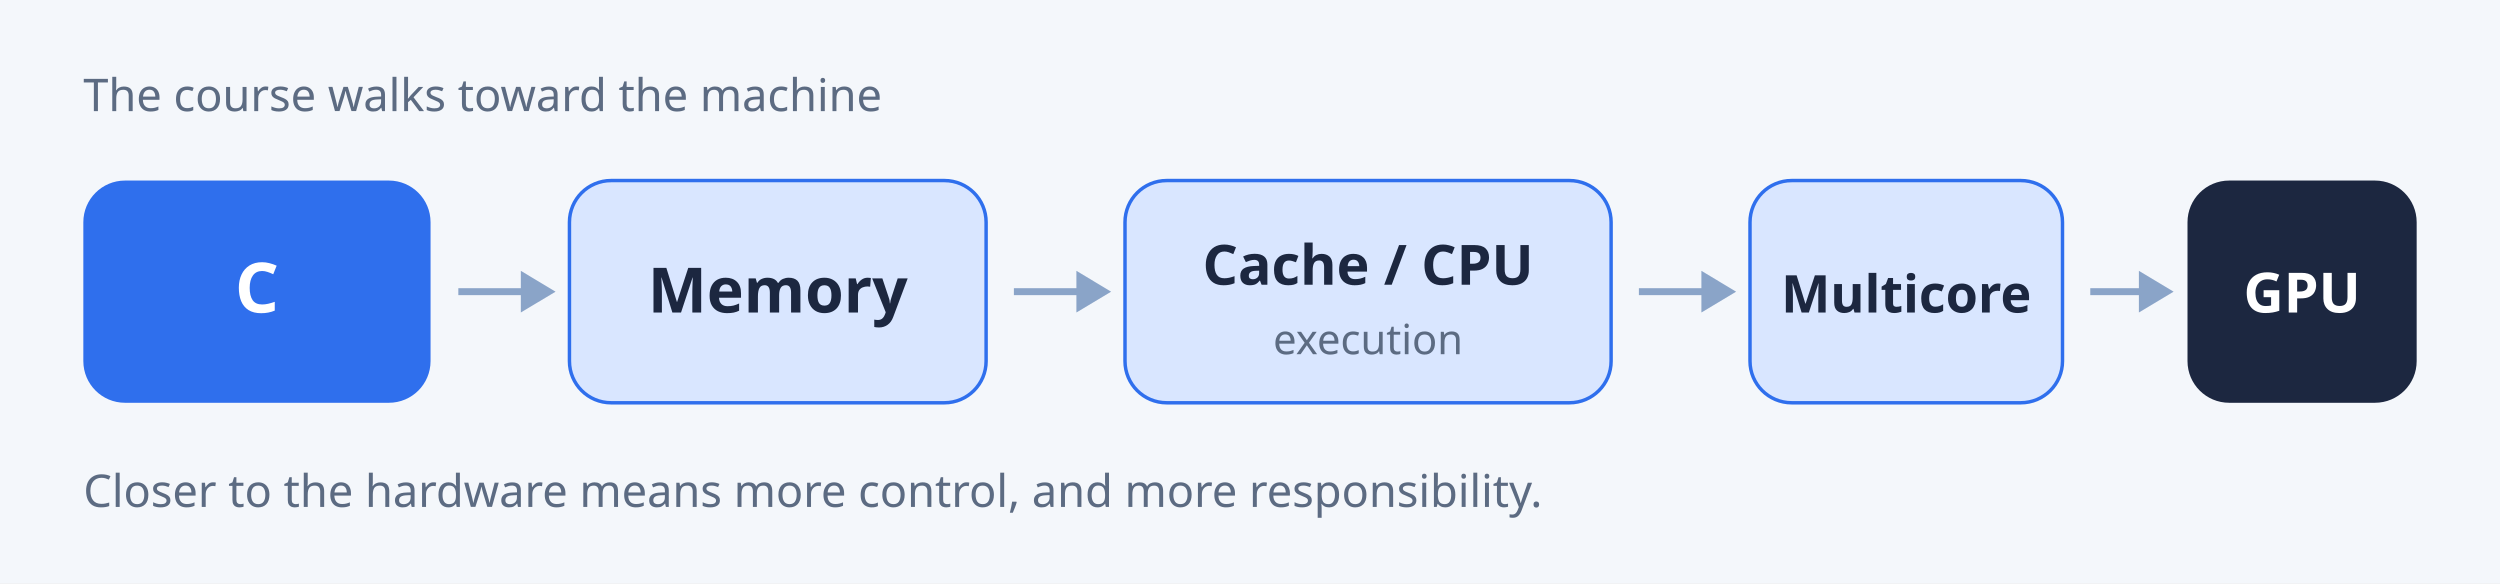
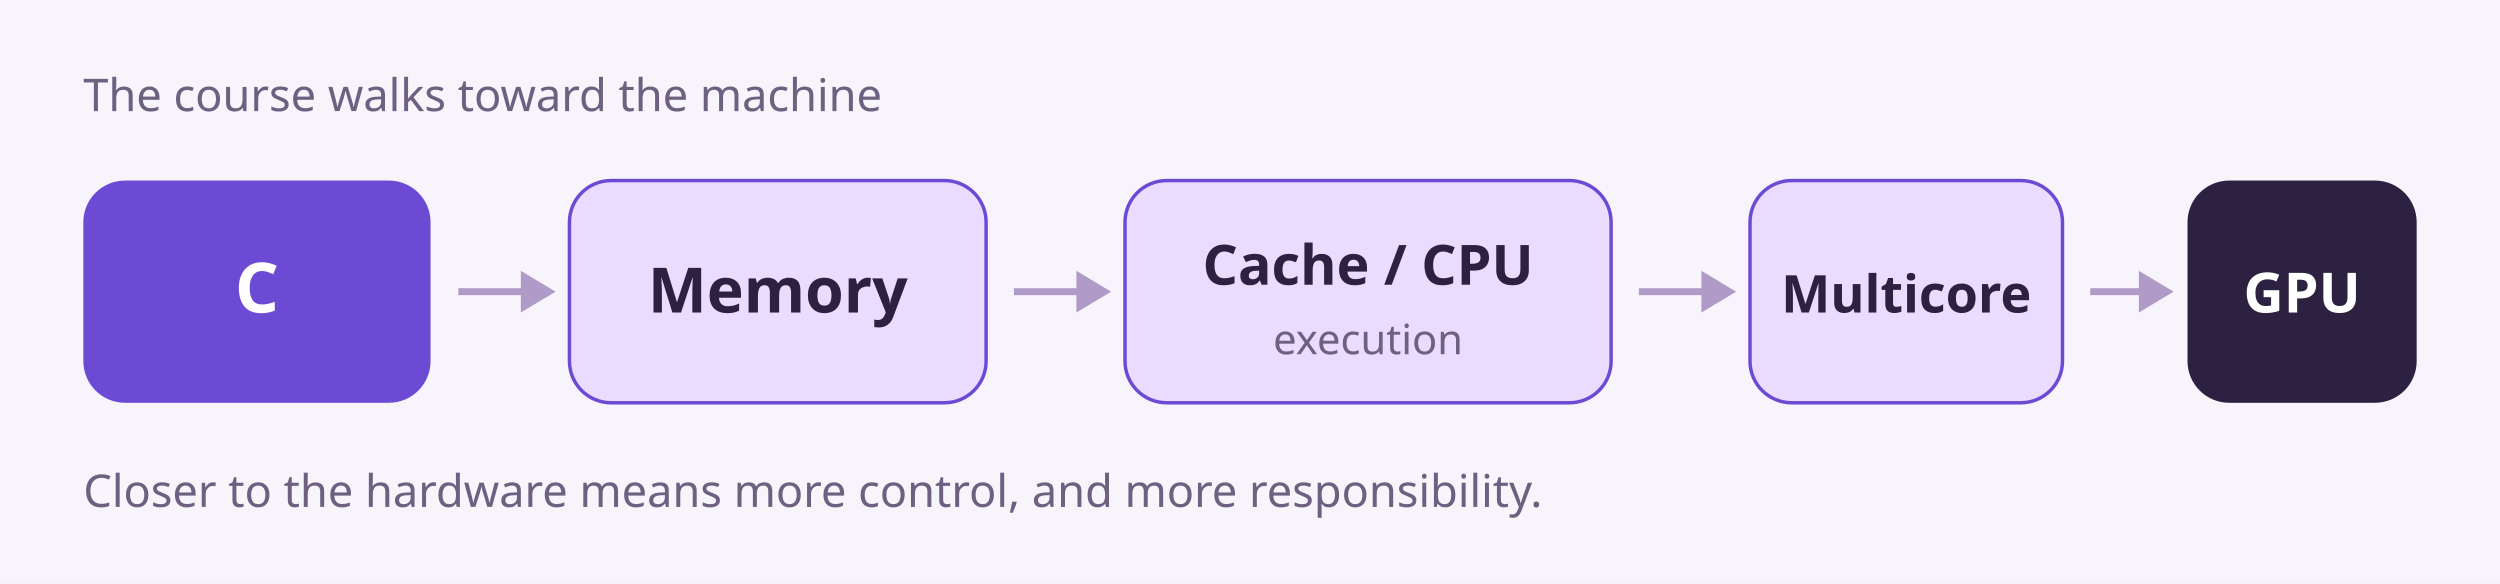
<svg xmlns="http://www.w3.org/2000/svg" viewBox="0 0 720 168" role="img">
  <style>
-   .t { font-family: Heebo, system-ui, sans-serif; fill: #1c2740; }
-   .m { font-family: Heebo, system-ui, sans-serif; fill: #5c6b82; }
+   .t { font-family: Heebo, system-ui, sans-serif; fill: #2c2140; }
+   .m { font-family: Heebo, system-ui, sans-serif; fill: #6d6080; }
  .w { font-family: Heebo, system-ui, sans-serif; fill: #ffffff; }
  .mono { font-family: "Source Code Pro", ui-monospace, monospace; }
  .step { opacity: 1; }
  @media (prefers-reduced-motion: no-preference) {
    .step { animation: appear 0.45s ease both; }
  }
  @keyframes appear { from { opacity: 0; } to { opacity: 1; } }
  @media (prefers-reduced-motion: reduce) {
    .step { animation: none !important; opacity: 1 !important; }
  }
</style>
-   <rect width="720" height="168" fill="#f4f7fb" />
+   <rect width="720" height="168" fill="#f7f4fb" />
  <text x="24" y="32" class="m" font-size="13">The course walks toward the machine</text>
  <g class="step" style="animation-delay:0.08s">
-     <rect x="24" y="52" width="100" height="64" rx="12" fill="#2f6fed" />
+     <rect x="24" y="52" width="100" height="64" rx="12" fill="#6d4ad4" />
    <text x="74" y="90" text-anchor="middle" class="w" font-size="20" font-weight="700">C</text>
  </g>
  <g class="step" style="animation-delay:0.20s">
-     <path d="M132 84 H156" stroke="#8aa4c8" stroke-width="2" fill="none" />
-     <path d="M150 78 L160 84 L150 90" fill="#8aa4c8" />
-     <rect x="164" y="52" width="120" height="64" rx="12" fill="#d9e6ff" stroke="#2f6fed" />
+     <path d="M132 84 H156" stroke="#b09ac8" stroke-width="2" fill="none" />
+     <path d="M150 78 L160 84 L150 90" fill="#b09ac8" />
+     <rect x="164" y="52" width="120" height="64" rx="12" fill="#eadcff" stroke="#6d4ad4" />
    <text x="224" y="90" text-anchor="middle" class="t" font-size="18" font-weight="650">Memory</text>
  </g>
  <g class="step" style="animation-delay:0.32s">
-     <path d="M292 84 H316" stroke="#8aa4c8" stroke-width="2" fill="none" />
-     <path d="M310 78 L320 84 L310 90" fill="#8aa4c8" />
-     <rect x="324" y="52" width="140" height="64" rx="12" fill="#d9e6ff" stroke="#2f6fed" />
+     <path d="M292 84 H316" stroke="#b09ac8" stroke-width="2" fill="none" />
+     <path d="M310 78 L320 84 L310 90" fill="#b09ac8" />
+     <rect x="324" y="52" width="140" height="64" rx="12" fill="#eadcff" stroke="#6d4ad4" />
    <text x="394" y="82" text-anchor="middle" class="t" font-size="16" font-weight="650">Cache / CPU</text>
    <text x="394" y="102" text-anchor="middle" class="m" font-size="12">execution</text>
  </g>
  <g class="step" style="animation-delay:0.44s">
-     <path d="M472 84 H496" stroke="#8aa4c8" stroke-width="2" fill="none" />
-     <path d="M490 78 L500 84 L490 90" fill="#8aa4c8" />
-     <rect x="504" y="52" width="90" height="64" rx="12" fill="#d9e6ff" stroke="#2f6fed" />
+     <path d="M472 84 H496" stroke="#b09ac8" stroke-width="2" fill="none" />
+     <path d="M490 78 L500 84 L490 90" fill="#b09ac8" />
+     <rect x="504" y="52" width="90" height="64" rx="12" fill="#eadcff" stroke="#6d4ad4" />
    <text x="549" y="90" text-anchor="middle" class="t" font-size="15" font-weight="650">Multicore</text>
  </g>
  <g class="step" style="animation-delay:0.56s">
-     <path d="M602 84 H622" stroke="#8aa4c8" stroke-width="2" fill="none" />
-     <path d="M616 78 L626 84 L616 90" fill="#8aa4c8" />
-     <rect x="630" y="52" width="66" height="64" rx="12" fill="#1c2740" />
+     <path d="M602 84 H622" stroke="#b09ac8" stroke-width="2" fill="none" />
+     <path d="M616 78 L626 84 L616 90" fill="#b09ac8" />
+     <rect x="630" y="52" width="66" height="64" rx="12" fill="#2c2140" />
    <text x="663" y="90" text-anchor="middle" class="w" font-size="16" font-weight="700">GPU</text>
  </g>
  <text x="24" y="146" class="m" font-size="13">Closer to the hardware means more control, and more responsibility.</text>
</svg>
